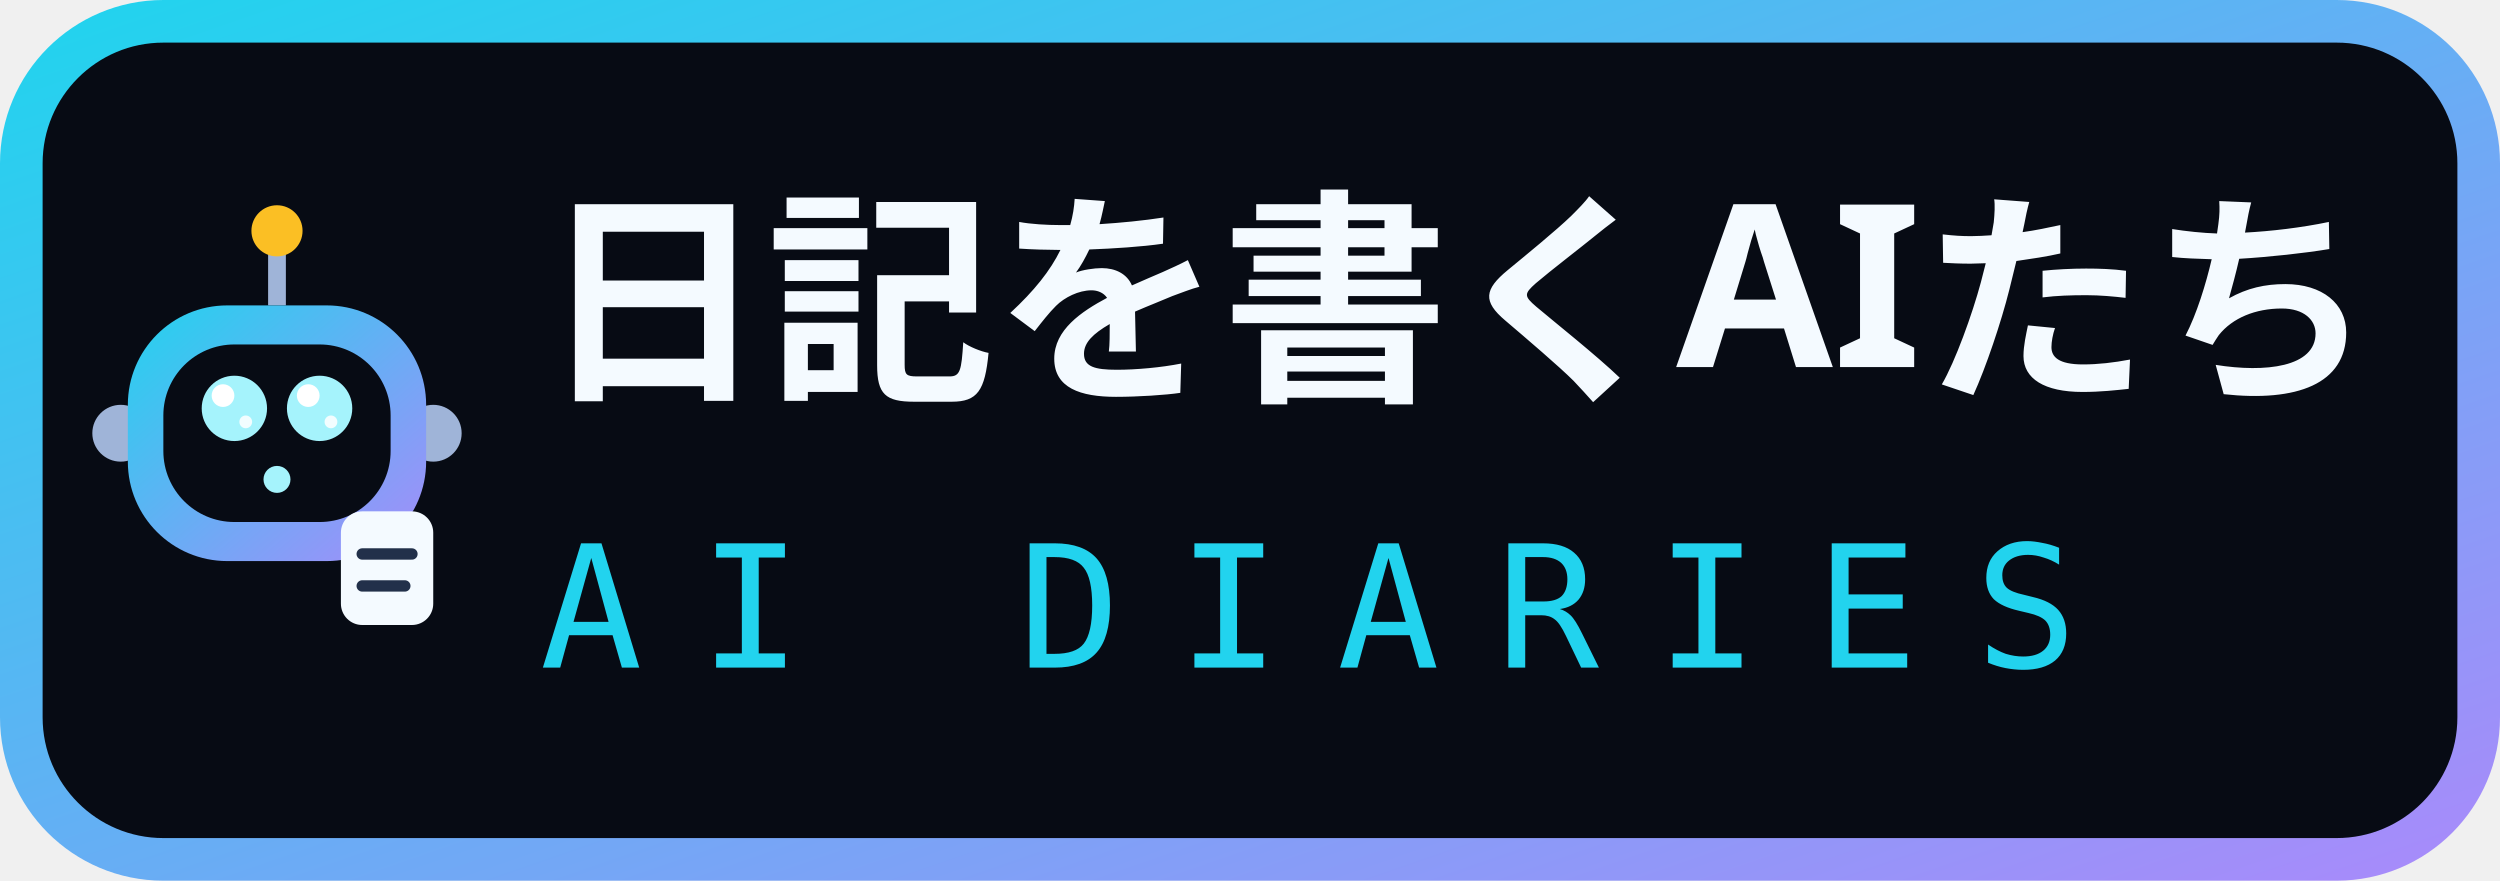
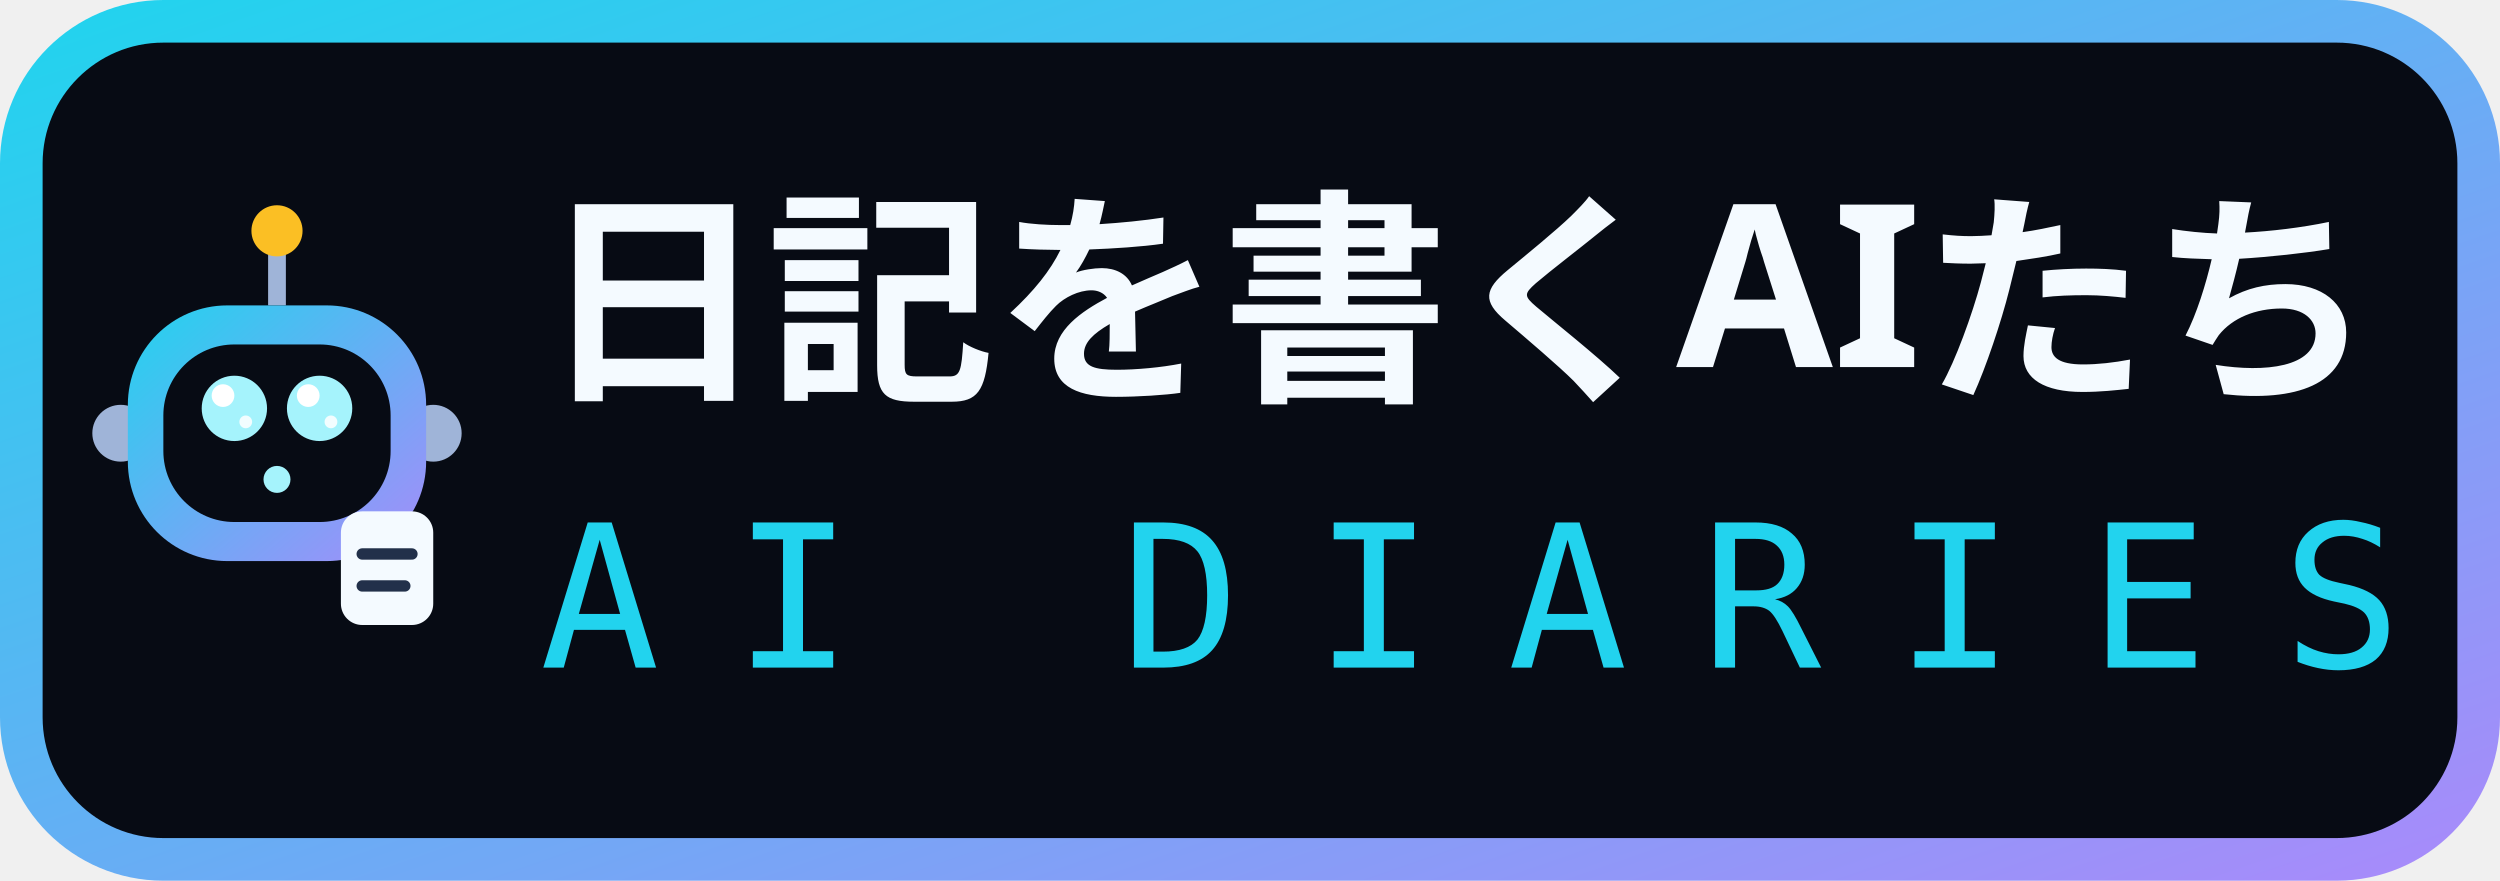
<svg xmlns="http://www.w3.org/2000/svg" width="88" height="31" viewBox="0 0 88 31">
  <defs>
    <linearGradient id="edge" x1="0" y1="0" x2="1" y2="1">
      <stop offset="0" stop-color="#22d3ee" />
      <stop offset="1" stop-color="#a78bfa" />
    </linearGradient>
    <linearGradient id="badgeg" x1="0" y1="0" x2="1" y2="1">
      <stop offset="0" stop-color="#22d3ee" />
      <stop offset="1" stop-color="#a78bfa" />
    </linearGradient>
    <pattern id="grid" width="12" height="12" patternUnits="userSpaceOnUse">
      <path d="M12 0H0V12" fill="none" stroke="#7dd3fc" stroke-opacity="0.10" />
    </pattern>
  </defs>
  <rect x="0.75" y="0.75" width="86.5" height="29.5" rx="5" fill="#070b14" />
  <rect x="0.75" y="0.75" width="86.5" height="29.5" rx="5" fill="none" stroke="url(#edge)" stroke-width="1.5" />
  <g transform="translate(2.5,6) scale(0.25)">
    <line x1="29" y1="19" x2="29" y2="11" stroke="#9fb4d8" stroke-width="2.5" />
    <circle cx="29" cy="8.5" r="3.6" fill="#fbbf24" />
    <circle cx="7" cy="37" r="4" fill="#9fb4d8" />
    <circle cx="51" cy="37" r="4" fill="#9fb4d8" />
    <rect x="8" y="19" width="42" height="36" rx="14" fill="url(#badgeg)" />
    <rect x="13" y="24.5" width="32" height="25" rx="10" fill="#070b14" />
    <circle cx="23" cy="33.5" r="4.6" fill="#a5f3fc" />
    <circle cx="35" cy="33.5" r="4.6" fill="#a5f3fc" />
    <circle cx="21.4" cy="31.7" r="1.6" fill="#ffffff" />
    <circle cx="33.4" cy="31.7" r="1.6" fill="#ffffff" />
    <circle cx="24.6" cy="35.4" r="0.9" fill="#ffffff" opacity="0.85" />
    <circle cx="36.6" cy="35.4" r="0.9" fill="#ffffff" opacity="0.85" />
    <circle cx="29" cy="43.5" r="1.9" fill="#a5f3fc" />
    <rect x="38" y="48" width="13" height="16" rx="3" fill="#f4faff" />
    <g stroke="#22304a" stroke-width="1.6" stroke-linecap="round">
      <line x1="41" y1="54" x2="48" y2="54" />
      <line x1="41" y1="58.5" x2="47" y2="58.5" />
    </g>
  </g>
  <text x="19" y="13.5" font-family="sans-serif" font-size="8" font-weight="900" fill="#f4faff">日記を書くAIたち</text>
-   <text x="19" y="23.5" font-family="monospace" font-size="6" letter-spacing="2" fill="#22d3ee">AI DIARIES</text>
+   <text x="19" y="23.5" font-family="monospace" font-size="7" letter-spacing="2.6" fill="#22d3ee">AI DIARIES</text>
</svg>
